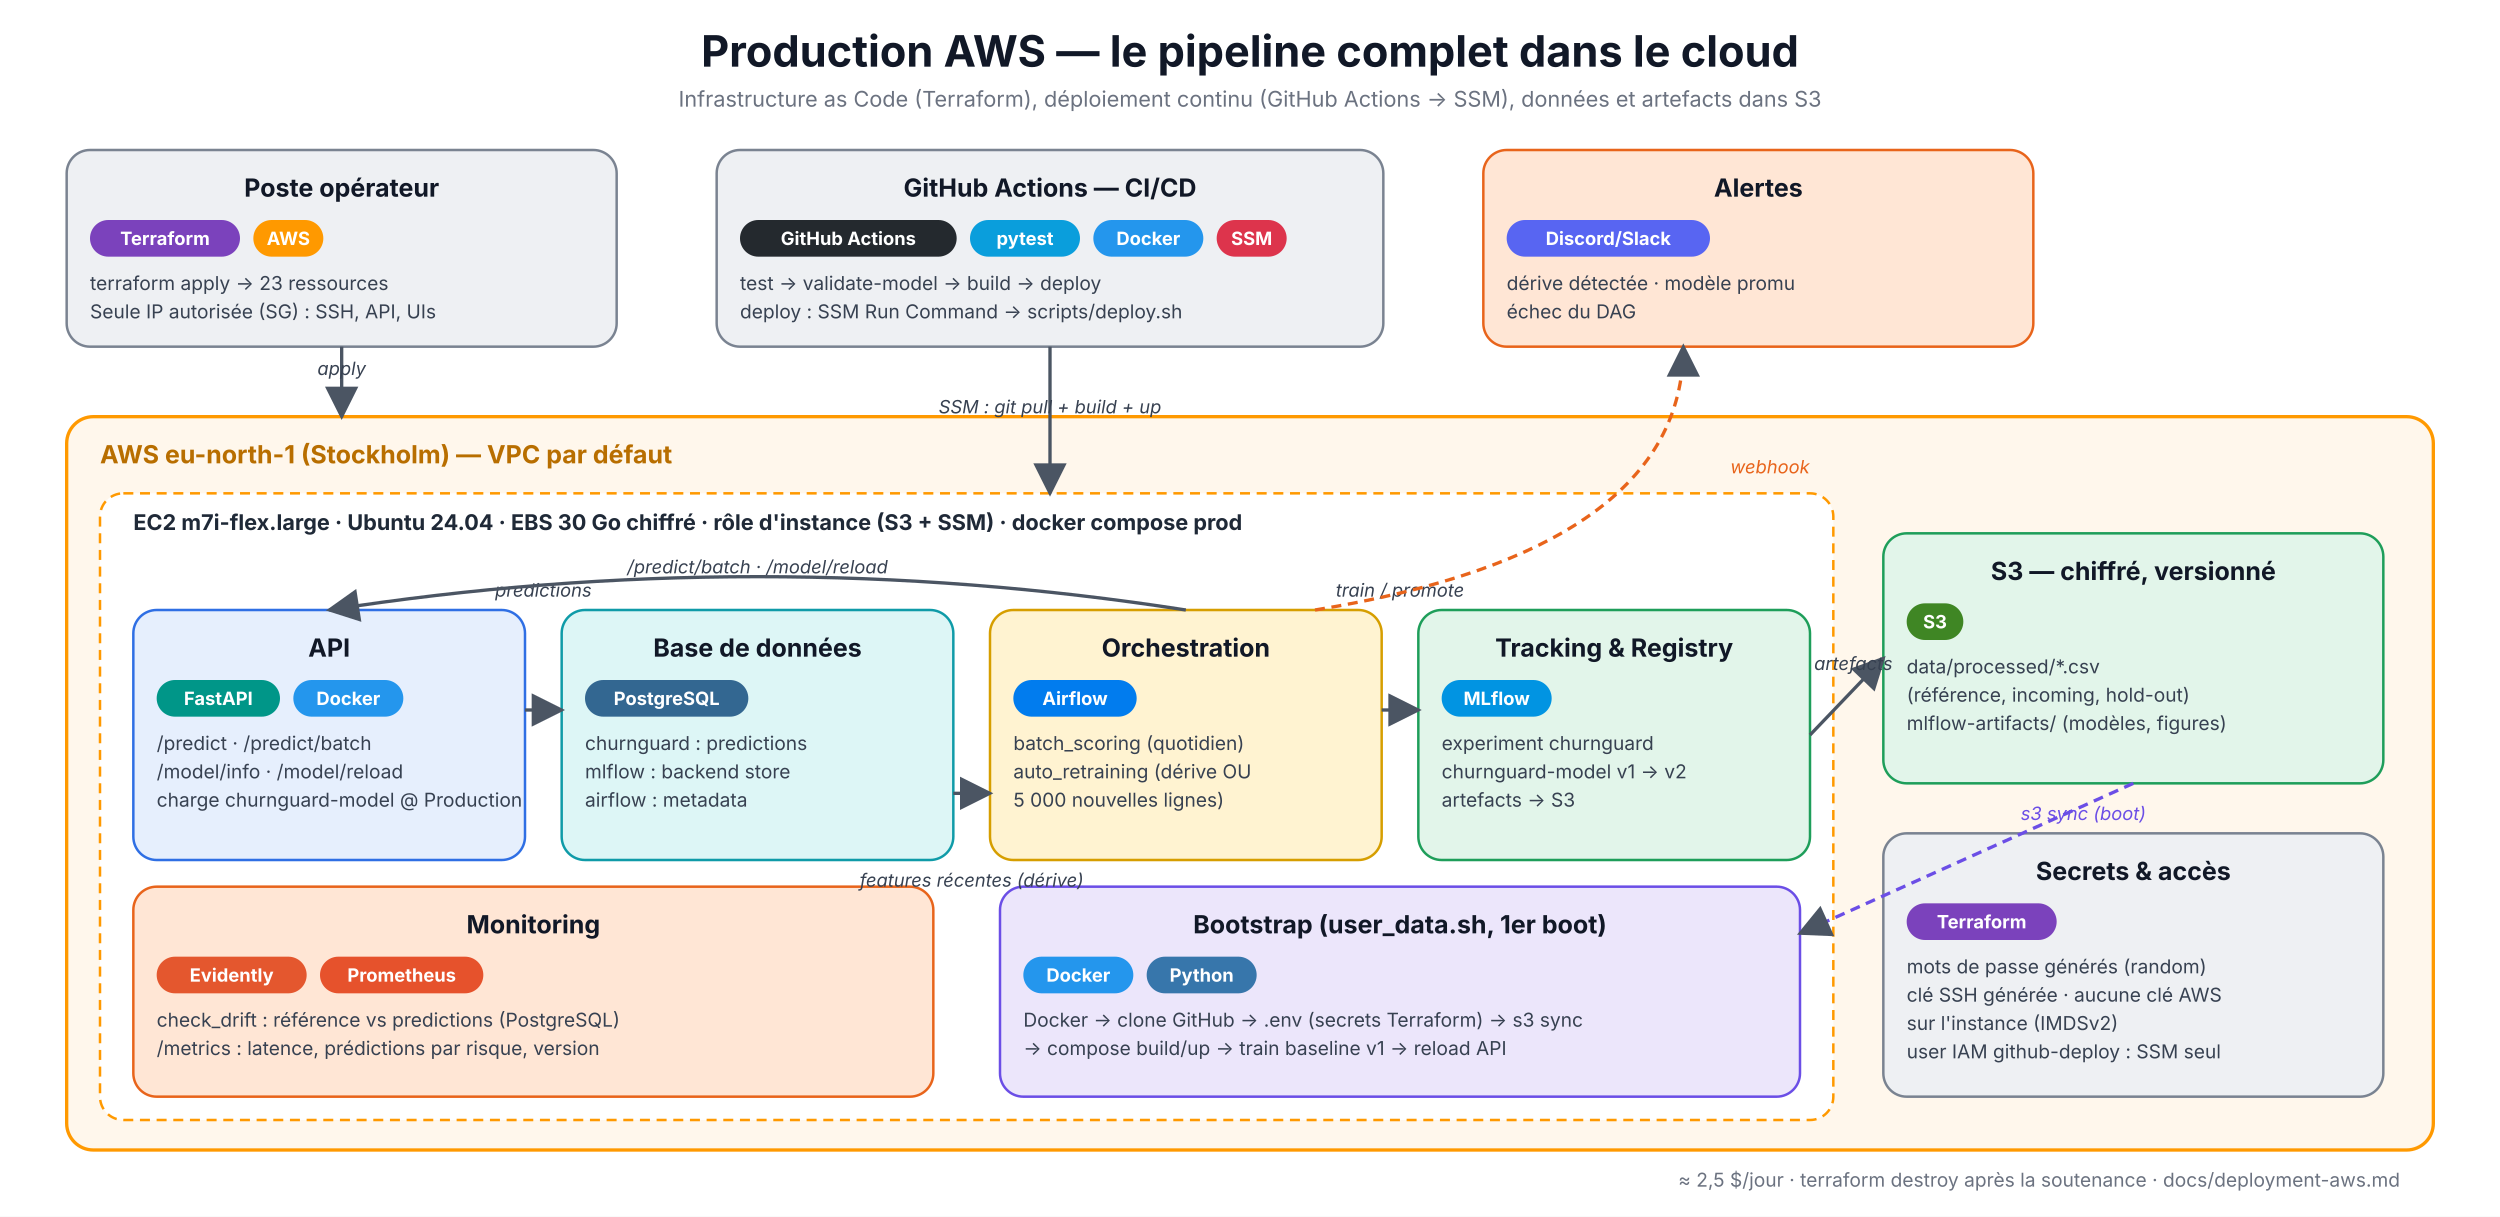
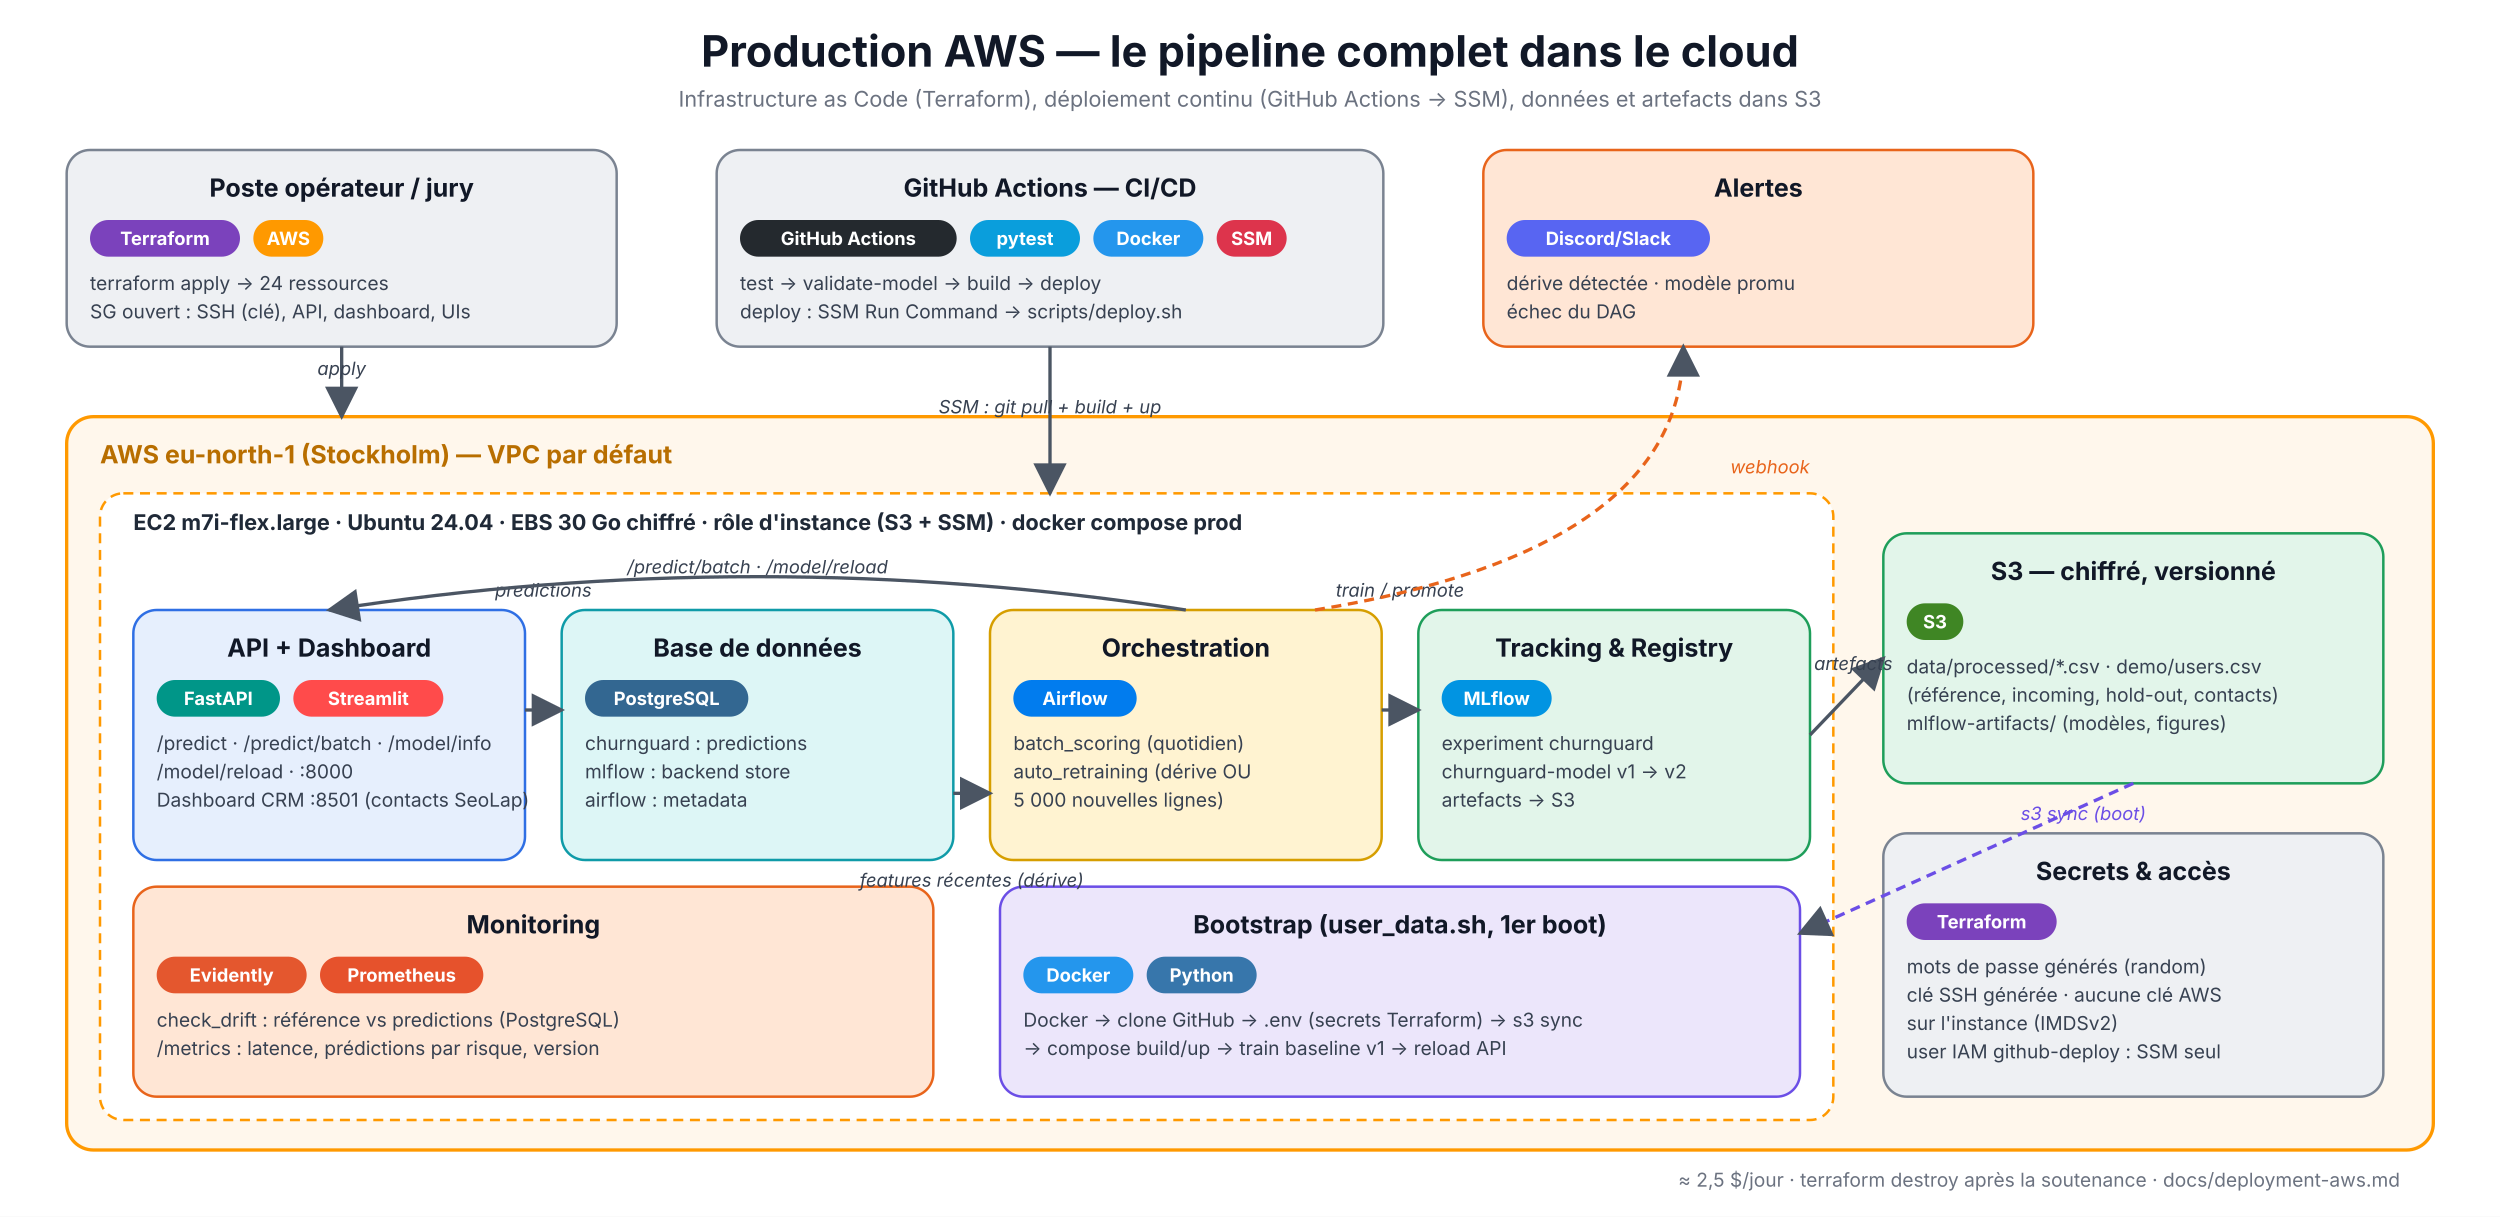
<svg xmlns="http://www.w3.org/2000/svg" width="1500" height="730" viewBox="0 0 1500 730">
  <defs>
    <marker id="arr" markerWidth="10" markerHeight="10" refX="9" refY="5" orient="auto" markerUnits="strokeWidth">
      <path d="M0,0 L10,5 L0,10 z" fill="#4B5563" />
    </marker>
  </defs>
  <rect width="1500" height="730" fill="#FFFFFF" />
  <text x="750.0" y="40" font-size="26" font-weight="bold" fill="#111827" text-anchor="middle" font-family="Inter, Segoe UI, Helvetica, Arial, sans-serif">Production AWS — le pipeline complet dans le cloud</text>
  <text x="750.0" y="64" font-size="13" font-weight="normal" fill="#6B7280" text-anchor="middle" font-family="Inter, Segoe UI, Helvetica, Arial, sans-serif">Infrastructure as Code (Terraform), déploiement continu (GitHub Actions → SSM), données et artefacts dans S3</text>
  <rect x="40" y="90" rx="14" ry="14" width="330" height="118" fill="#EEF0F3" stroke="#7A8391" stroke-width="1.5" />
-   <text x="205.0" y="118" font-size="15" font-weight="bold" fill="#111827" text-anchor="middle" font-family="Inter, Segoe UI, Helvetica, Arial, sans-serif">Poste opérateur</text>
+   <text x="205.0" y="118" font-size="15" font-weight="bold" fill="#111827" text-anchor="middle" font-family="Inter, Segoe UI, Helvetica, Arial, sans-serif">Poste opérateur / jury</text>
  <rect x="54" y="132" rx="11" ry="11" width="90" height="22" fill="#7B42BC" />
  <text x="99.0" y="147" font-size="11" font-weight="bold" fill="#fff" text-anchor="middle" font-family="Inter, Segoe UI, Helvetica, Arial, sans-serif">Terraform</text>
  <rect x="152" y="132" rx="11" ry="11" width="42" height="22" fill="#FF9900" />
  <text x="173.0" y="147" font-size="11" font-weight="bold" fill="#fff" text-anchor="middle" font-family="Inter, Segoe UI, Helvetica, Arial, sans-serif">AWS</text>
-   <text x="54" y="174" font-size="11.5" font-weight="normal" fill="#374151" text-anchor="start" font-family="Inter, Segoe UI, Helvetica, Arial, sans-serif">terraform apply → 23 ressources</text>
-   <text x="54" y="191" font-size="11.5" font-weight="normal" fill="#374151" text-anchor="start" font-family="Inter, Segoe UI, Helvetica, Arial, sans-serif">Seule IP autorisée (SG) : SSH, API, UIs</text>
+   <text x="54" y="174" font-size="11.5" font-weight="normal" fill="#374151" text-anchor="start" font-family="Inter, Segoe UI, Helvetica, Arial, sans-serif">terraform apply → 24 ressources</text>
+   <text x="54" y="191" font-size="11.5" font-weight="normal" fill="#374151" text-anchor="start" font-family="Inter, Segoe UI, Helvetica, Arial, sans-serif">SG ouvert : SSH (clé), API, dashboard, UIs</text>
  <rect x="430" y="90" rx="14" ry="14" width="400" height="118" fill="#EEF0F3" stroke="#7A8391" stroke-width="1.5" />
  <text x="630.0" y="118" font-size="15" font-weight="bold" fill="#111827" text-anchor="middle" font-family="Inter, Segoe UI, Helvetica, Arial, sans-serif">GitHub Actions — CI/CD</text>
  <rect x="444" y="132" rx="11" ry="11" width="130" height="22" fill="#24292E" />
  <text x="509.0" y="147" font-size="11" font-weight="bold" fill="#fff" text-anchor="middle" font-family="Inter, Segoe UI, Helvetica, Arial, sans-serif">GitHub Actions</text>
  <rect x="582" y="132" rx="11" ry="11" width="66" height="22" fill="#0A9EDC" />
  <text x="615.0" y="147" font-size="11" font-weight="bold" fill="#fff" text-anchor="middle" font-family="Inter, Segoe UI, Helvetica, Arial, sans-serif">pytest</text>
  <rect x="656" y="132" rx="11" ry="11" width="66" height="22" fill="#2496ED" />
  <text x="689.0" y="147" font-size="11" font-weight="bold" fill="#fff" text-anchor="middle" font-family="Inter, Segoe UI, Helvetica, Arial, sans-serif">Docker</text>
  <rect x="730" y="132" rx="11" ry="11" width="42" height="22" fill="#DD344C" />
  <text x="751.0" y="147" font-size="11" font-weight="bold" fill="#fff" text-anchor="middle" font-family="Inter, Segoe UI, Helvetica, Arial, sans-serif">SSM</text>
  <text x="444" y="174" font-size="11.5" font-weight="normal" fill="#374151" text-anchor="start" font-family="Inter, Segoe UI, Helvetica, Arial, sans-serif">test → validate-model → build → deploy</text>
  <text x="444" y="191" font-size="11.5" font-weight="normal" fill="#374151" text-anchor="start" font-family="Inter, Segoe UI, Helvetica, Arial, sans-serif">deploy : SSM Run Command → scripts/deploy.sh</text>
  <rect x="890" y="90" rx="14" ry="14" width="330" height="118" fill="#FFE6D5" stroke="#E8641B" stroke-width="1.5" />
  <text x="1055.0" y="118" font-size="15" font-weight="bold" fill="#111827" text-anchor="middle" font-family="Inter, Segoe UI, Helvetica, Arial, sans-serif">Alertes</text>
  <rect x="904" y="132" rx="11" ry="11" width="122" height="22" fill="#5865F2" />
  <text x="965.0" y="147" font-size="11" font-weight="bold" fill="#fff" text-anchor="middle" font-family="Inter, Segoe UI, Helvetica, Arial, sans-serif">Discord/Slack</text>
  <text x="904" y="174" font-size="11.5" font-weight="normal" fill="#374151" text-anchor="start" font-family="Inter, Segoe UI, Helvetica, Arial, sans-serif">dérive détectée · modèle promu</text>
  <text x="904" y="191" font-size="11.5" font-weight="normal" fill="#374151" text-anchor="start" font-family="Inter, Segoe UI, Helvetica, Arial, sans-serif">échec du DAG</text>
  <rect x="40" y="250" rx="16" ry="16" width="1420" height="440" fill="#FFF7EC" stroke="#FF9900" stroke-width="2" />
  <text x="60" y="278" font-size="15" font-weight="bold" fill="#B86E00" text-anchor="start" font-family="Inter, Segoe UI, Helvetica, Arial, sans-serif">AWS eu-north-1 (Stockholm) — VPC par défaut</text>
  <rect x="60" y="296" rx="14" ry="14" width="1040" height="376" fill="#FFFFFF" stroke="#FF9900" stroke-width="1.5" stroke-dasharray="6 4" />
  <text x="80" y="318" font-size="13" font-weight="bold" fill="#1F2937" text-anchor="start" font-family="Inter, Segoe UI, Helvetica, Arial, sans-serif">EC2 m7i-flex.large · Ubuntu 24.04 · EBS 30 Go chiffré · rôle d'instance (S3 + SSM) · docker compose prod</text>
  <rect x="80" y="366" rx="14" ry="14" width="235" height="150" fill="#E6EFFD" stroke="#2F6FE4" stroke-width="1.5" />
-   <text x="197.5" y="394" font-size="15" font-weight="bold" fill="#111827" text-anchor="middle" font-family="Inter, Segoe UI, Helvetica, Arial, sans-serif">API</text>
+   <text x="197.5" y="394" font-size="15" font-weight="bold" fill="#111827" text-anchor="middle" font-family="Inter, Segoe UI, Helvetica, Arial, sans-serif">API + Dashboard</text>
  <rect x="94" y="408" rx="11" ry="11" width="74" height="22" fill="#009688" />
  <text x="131.0" y="423" font-size="11" font-weight="bold" fill="#fff" text-anchor="middle" font-family="Inter, Segoe UI, Helvetica, Arial, sans-serif">FastAPI</text>
-   <rect x="176" y="408" rx="11" ry="11" width="66" height="22" fill="#2496ED" />
-   <text x="209.0" y="423" font-size="11" font-weight="bold" fill="#fff" text-anchor="middle" font-family="Inter, Segoe UI, Helvetica, Arial, sans-serif">Docker</text>
-   <text x="94" y="450" font-size="11.5" font-weight="normal" fill="#374151" text-anchor="start" font-family="Inter, Segoe UI, Helvetica, Arial, sans-serif">/predict · /predict/batch</text>
-   <text x="94" y="467" font-size="11.5" font-weight="normal" fill="#374151" text-anchor="start" font-family="Inter, Segoe UI, Helvetica, Arial, sans-serif">/model/info · /model/reload</text>
-   <text x="94" y="484" font-size="11.5" font-weight="normal" fill="#374151" text-anchor="start" font-family="Inter, Segoe UI, Helvetica, Arial, sans-serif">charge churnguard-model @ Production</text>
+   <rect x="176" y="408" rx="11" ry="11" width="90" height="22" fill="#FF4B4B" />
+   <text x="221.0" y="423" font-size="11" font-weight="bold" fill="#fff" text-anchor="middle" font-family="Inter, Segoe UI, Helvetica, Arial, sans-serif">Streamlit</text>
+   <text x="94" y="450" font-size="11.5" font-weight="normal" fill="#374151" text-anchor="start" font-family="Inter, Segoe UI, Helvetica, Arial, sans-serif">/predict · /predict/batch · /model/info</text>
+   <text x="94" y="467" font-size="11.5" font-weight="normal" fill="#374151" text-anchor="start" font-family="Inter, Segoe UI, Helvetica, Arial, sans-serif">/model/reload · :8000</text>
+   <text x="94" y="484" font-size="11.5" font-weight="normal" fill="#374151" text-anchor="start" font-family="Inter, Segoe UI, Helvetica, Arial, sans-serif">Dashboard CRM :8501 (contacts SeoLap)</text>
  <rect x="337" y="366" rx="14" ry="14" width="235" height="150" fill="#DDF6F6" stroke="#0F9BA8" stroke-width="1.5" />
  <text x="454.5" y="394" font-size="15" font-weight="bold" fill="#111827" text-anchor="middle" font-family="Inter, Segoe UI, Helvetica, Arial, sans-serif">Base de données</text>
  <rect x="351" y="408" rx="11" ry="11" width="98" height="22" fill="#336791" />
  <text x="400.0" y="423" font-size="11" font-weight="bold" fill="#fff" text-anchor="middle" font-family="Inter, Segoe UI, Helvetica, Arial, sans-serif">PostgreSQL</text>
  <text x="351" y="450" font-size="11.5" font-weight="normal" fill="#374151" text-anchor="start" font-family="Inter, Segoe UI, Helvetica, Arial, sans-serif">churnguard : predictions</text>
  <text x="351" y="467" font-size="11.5" font-weight="normal" fill="#374151" text-anchor="start" font-family="Inter, Segoe UI, Helvetica, Arial, sans-serif">mlflow : backend store</text>
  <text x="351" y="484" font-size="11.5" font-weight="normal" fill="#374151" text-anchor="start" font-family="Inter, Segoe UI, Helvetica, Arial, sans-serif">airflow : metadata</text>
  <rect x="594" y="366" rx="14" ry="14" width="235" height="150" fill="#FFF3D1" stroke="#D69E00" stroke-width="1.5" />
  <text x="711.5" y="394" font-size="15" font-weight="bold" fill="#111827" text-anchor="middle" font-family="Inter, Segoe UI, Helvetica, Arial, sans-serif">Orchestration</text>
  <rect x="608" y="408" rx="11" ry="11" width="74" height="22" fill="#017CEE" />
  <text x="645.0" y="423" font-size="11" font-weight="bold" fill="#fff" text-anchor="middle" font-family="Inter, Segoe UI, Helvetica, Arial, sans-serif">Airflow</text>
  <text x="608" y="450" font-size="11.5" font-weight="normal" fill="#374151" text-anchor="start" font-family="Inter, Segoe UI, Helvetica, Arial, sans-serif">batch_scoring (quotidien)</text>
  <text x="608" y="467" font-size="11.5" font-weight="normal" fill="#374151" text-anchor="start" font-family="Inter, Segoe UI, Helvetica, Arial, sans-serif">auto_retraining (dérive OU</text>
  <text x="608" y="484" font-size="11.5" font-weight="normal" fill="#374151" text-anchor="start" font-family="Inter, Segoe UI, Helvetica, Arial, sans-serif">5 000 nouvelles lignes)</text>
  <rect x="851" y="366" rx="14" ry="14" width="235" height="150" fill="#E2F5EA" stroke="#1E9E5A" stroke-width="1.5" />
  <text x="968.5" y="394" font-size="15" font-weight="bold" fill="#111827" text-anchor="middle" font-family="Inter, Segoe UI, Helvetica, Arial, sans-serif">Tracking &amp; Registry</text>
  <rect x="865" y="408" rx="11" ry="11" width="66" height="22" fill="#0194E2" />
  <text x="898.0" y="423" font-size="11" font-weight="bold" fill="#fff" text-anchor="middle" font-family="Inter, Segoe UI, Helvetica, Arial, sans-serif">MLflow</text>
  <text x="865" y="450" font-size="11.5" font-weight="normal" fill="#374151" text-anchor="start" font-family="Inter, Segoe UI, Helvetica, Arial, sans-serif">experiment churnguard</text>
  <text x="865" y="467" font-size="11.5" font-weight="normal" fill="#374151" text-anchor="start" font-family="Inter, Segoe UI, Helvetica, Arial, sans-serif">churnguard-model v1 → v2</text>
  <text x="865" y="484" font-size="11.5" font-weight="normal" fill="#374151" text-anchor="start" font-family="Inter, Segoe UI, Helvetica, Arial, sans-serif">artefacts → S3</text>
  <rect x="80" y="532" rx="14" ry="14" width="480" height="126" fill="#FFE6D5" stroke="#E8641B" stroke-width="1.5" />
  <text x="320.0" y="560" font-size="15" font-weight="bold" fill="#111827" text-anchor="middle" font-family="Inter, Segoe UI, Helvetica, Arial, sans-serif">Monitoring</text>
  <rect x="94" y="574" rx="11" ry="11" width="90" height="22" fill="#E4572E" />
  <text x="139.0" y="589" font-size="11" font-weight="bold" fill="#fff" text-anchor="middle" font-family="Inter, Segoe UI, Helvetica, Arial, sans-serif">Evidently</text>
  <rect x="192" y="574" rx="11" ry="11" width="98" height="22" fill="#E6522C" />
  <text x="241.0" y="589" font-size="11" font-weight="bold" fill="#fff" text-anchor="middle" font-family="Inter, Segoe UI, Helvetica, Arial, sans-serif">Prometheus</text>
  <text x="94" y="616" font-size="11.5" font-weight="normal" fill="#374151" text-anchor="start" font-family="Inter, Segoe UI, Helvetica, Arial, sans-serif">check_drift : référence vs predictions (PostgreSQL)</text>
  <text x="94" y="633" font-size="11.5" font-weight="normal" fill="#374151" text-anchor="start" font-family="Inter, Segoe UI, Helvetica, Arial, sans-serif">/metrics : latence, prédictions par risque, version</text>
  <rect x="600" y="532" rx="14" ry="14" width="480" height="126" fill="#ECE6FB" stroke="#6B4EE6" stroke-width="1.5" />
  <text x="840.0" y="560" font-size="15" font-weight="bold" fill="#111827" text-anchor="middle" font-family="Inter, Segoe UI, Helvetica, Arial, sans-serif">Bootstrap (user_data.sh, 1er boot)</text>
  <rect x="614" y="574" rx="11" ry="11" width="66" height="22" fill="#2496ED" />
  <text x="647.0" y="589" font-size="11" font-weight="bold" fill="#fff" text-anchor="middle" font-family="Inter, Segoe UI, Helvetica, Arial, sans-serif">Docker</text>
  <rect x="688" y="574" rx="11" ry="11" width="66" height="22" fill="#3776AB" />
  <text x="721.0" y="589" font-size="11" font-weight="bold" fill="#fff" text-anchor="middle" font-family="Inter, Segoe UI, Helvetica, Arial, sans-serif">Python</text>
  <text x="614" y="616" font-size="11.5" font-weight="normal" fill="#374151" text-anchor="start" font-family="Inter, Segoe UI, Helvetica, Arial, sans-serif">Docker → clone GitHub → .env (secrets Terraform) → s3 sync</text>
  <text x="614" y="633" font-size="11.5" font-weight="normal" fill="#374151" text-anchor="start" font-family="Inter, Segoe UI, Helvetica, Arial, sans-serif">→ compose build/up → train baseline v1 → reload API</text>
  <rect x="1130" y="320" rx="14" ry="14" width="300" height="150" fill="#E2F5EA" stroke="#1E9E5A" stroke-width="1.5" />
  <text x="1280.0" y="348" font-size="15" font-weight="bold" fill="#111827" text-anchor="middle" font-family="Inter, Segoe UI, Helvetica, Arial, sans-serif">S3 — chiffré, versionné</text>
  <rect x="1144" y="362" rx="11" ry="11" width="34" height="22" fill="#3F8624" />
  <text x="1161.0" y="377" font-size="11" font-weight="bold" fill="#fff" text-anchor="middle" font-family="Inter, Segoe UI, Helvetica, Arial, sans-serif">S3</text>
-   <text x="1144" y="404" font-size="11.5" font-weight="normal" fill="#374151" text-anchor="start" font-family="Inter, Segoe UI, Helvetica, Arial, sans-serif">data/processed/*.csv</text>
-   <text x="1144" y="421" font-size="11.5" font-weight="normal" fill="#374151" text-anchor="start" font-family="Inter, Segoe UI, Helvetica, Arial, sans-serif">(référence, incoming, hold-out)</text>
+   <text x="1144" y="404" font-size="11.5" font-weight="normal" fill="#374151" text-anchor="start" font-family="Inter, Segoe UI, Helvetica, Arial, sans-serif">data/processed/*.csv · demo/users.csv</text>
+   <text x="1144" y="421" font-size="11.5" font-weight="normal" fill="#374151" text-anchor="start" font-family="Inter, Segoe UI, Helvetica, Arial, sans-serif">(référence, incoming, hold-out, contacts)</text>
  <text x="1144" y="438" font-size="11.5" font-weight="normal" fill="#374151" text-anchor="start" font-family="Inter, Segoe UI, Helvetica, Arial, sans-serif">mlflow-artifacts/ (modèles, figures)</text>
  <rect x="1130" y="500" rx="14" ry="14" width="300" height="158" fill="#EEF0F3" stroke="#7A8391" stroke-width="1.5" />
  <text x="1280.0" y="528" font-size="15" font-weight="bold" fill="#111827" text-anchor="middle" font-family="Inter, Segoe UI, Helvetica, Arial, sans-serif">Secrets &amp; accès</text>
  <rect x="1144" y="542" rx="11" ry="11" width="90" height="22" fill="#7B42BC" />
  <text x="1189.0" y="557" font-size="11" font-weight="bold" fill="#fff" text-anchor="middle" font-family="Inter, Segoe UI, Helvetica, Arial, sans-serif">Terraform</text>
  <text x="1144" y="584" font-size="11.5" font-weight="normal" fill="#374151" text-anchor="start" font-family="Inter, Segoe UI, Helvetica, Arial, sans-serif">mots de passe générés (random)</text>
  <text x="1144" y="601" font-size="11.5" font-weight="normal" fill="#374151" text-anchor="start" font-family="Inter, Segoe UI, Helvetica, Arial, sans-serif">clé SSH générée · aucune clé AWS</text>
  <text x="1144" y="618" font-size="11.5" font-weight="normal" fill="#374151" text-anchor="start" font-family="Inter, Segoe UI, Helvetica, Arial, sans-serif">sur l'instance (IMDSv2)</text>
  <text x="1144" y="635" font-size="11.5" font-weight="normal" fill="#374151" text-anchor="start" font-family="Inter, Segoe UI, Helvetica, Arial, sans-serif">user IAM github-deploy : SSM seul</text>
  <line x1="205" y1="208" x2="205" y2="250" stroke="#4B5563" stroke-width="2" marker-end="url(#arr)" />
  <text x="205.0" y="225.0" font-size="11" font-weight="normal" fill="#374151" text-anchor="middle" font-family="Inter, Segoe UI, Helvetica, Arial, sans-serif" font-style="italic">apply</text>
  <line x1="630" y1="208" x2="630" y2="296" stroke="#4B5563" stroke-width="2" marker-end="url(#arr)" />
  <text x="630.0" y="248.0" font-size="11" font-weight="normal" fill="#374151" text-anchor="middle" font-family="Inter, Segoe UI, Helvetica, Arial, sans-serif" font-style="italic">SSM : git pull + build + up</text>
  <line x1="315" y1="426" x2="337" y2="426" stroke="#4B5563" stroke-width="2" marker-end="url(#arr)" />
  <text x="326.0" y="358" font-size="11" font-weight="normal" fill="#374151" text-anchor="middle" font-family="Inter, Segoe UI, Helvetica, Arial, sans-serif" font-style="italic">predictions</text>
  <line x1="572" y1="476" x2="594" y2="476" stroke="#4B5563" stroke-width="2" marker-end="url(#arr)" />
  <text x="583.0" y="532" font-size="11" font-weight="normal" fill="#374151" text-anchor="middle" font-family="Inter, Segoe UI, Helvetica, Arial, sans-serif" font-style="italic">features récentes (dérive)</text>
  <line x1="829" y1="426" x2="851" y2="426" stroke="#4B5563" stroke-width="2" marker-end="url(#arr)" />
  <text x="840.0" y="358" font-size="11" font-weight="normal" fill="#374151" text-anchor="middle" font-family="Inter, Segoe UI, Helvetica, Arial, sans-serif" font-style="italic">train / promote</text>
  <line x1="1086" y1="441" x2="1130" y2="395" stroke="#4B5563" stroke-width="2" marker-end="url(#arr)" />
  <text x="1112" y="402" font-size="11" font-weight="normal" fill="#374151" text-anchor="middle" font-family="Inter, Segoe UI, Helvetica, Arial, sans-serif" font-style="italic">artefacts</text>
  <path d="M711.5,366 Q454.5,326 197.5,366" fill="none" stroke="#4B5563" stroke-width="2" marker-end="url(#arr)" />
  <text x="454.5" y="344" font-size="11" font-weight="normal" fill="#374151" text-anchor="middle" font-family="Inter, Segoe UI, Helvetica, Arial, sans-serif" font-style="italic">/predict/batch · /model/reload</text>
  <line x1="1280" y1="470" x2="1080" y2="560" stroke="#6B4EE6" stroke-width="2" marker-end="url(#arr)" stroke-dasharray="6 4" />
  <text x="1250" y="492" font-size="11" font-weight="normal" fill="#6B4EE6" text-anchor="middle" font-family="Inter, Segoe UI, Helvetica, Arial, sans-serif" font-style="italic">s3 sync (boot)</text>
  <path d="M789,366 Q1010,330 1010,208" fill="none" stroke="#E8641B" stroke-width="2" marker-end="url(#arr)" stroke-dasharray="6 4" />
  <text x="1062" y="284" font-size="11" font-weight="normal" fill="#E8641B" text-anchor="middle" font-family="Inter, Segoe UI, Helvetica, Arial, sans-serif" font-style="italic">webhook</text>
  <text x="1440" y="712" font-size="11.5" font-weight="normal" fill="#6B7280" text-anchor="end" font-family="Inter, Segoe UI, Helvetica, Arial, sans-serif">≈ 2,5 $/jour · terraform destroy après la soutenance · docs/deployment-aws.md</text>
</svg>
